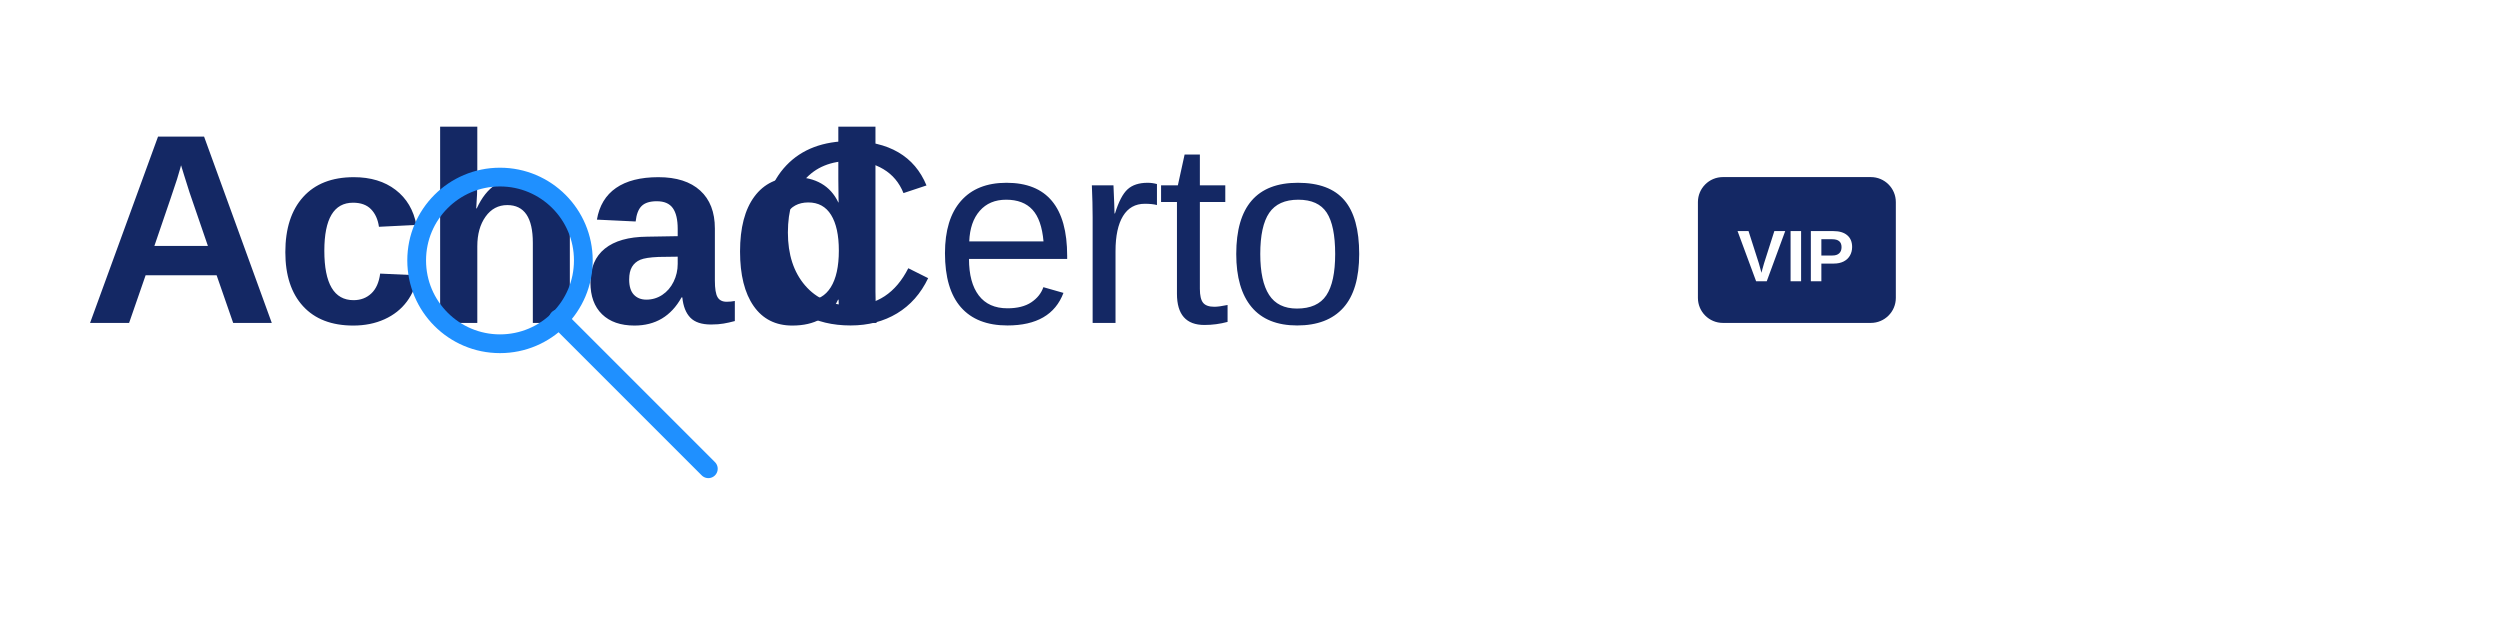
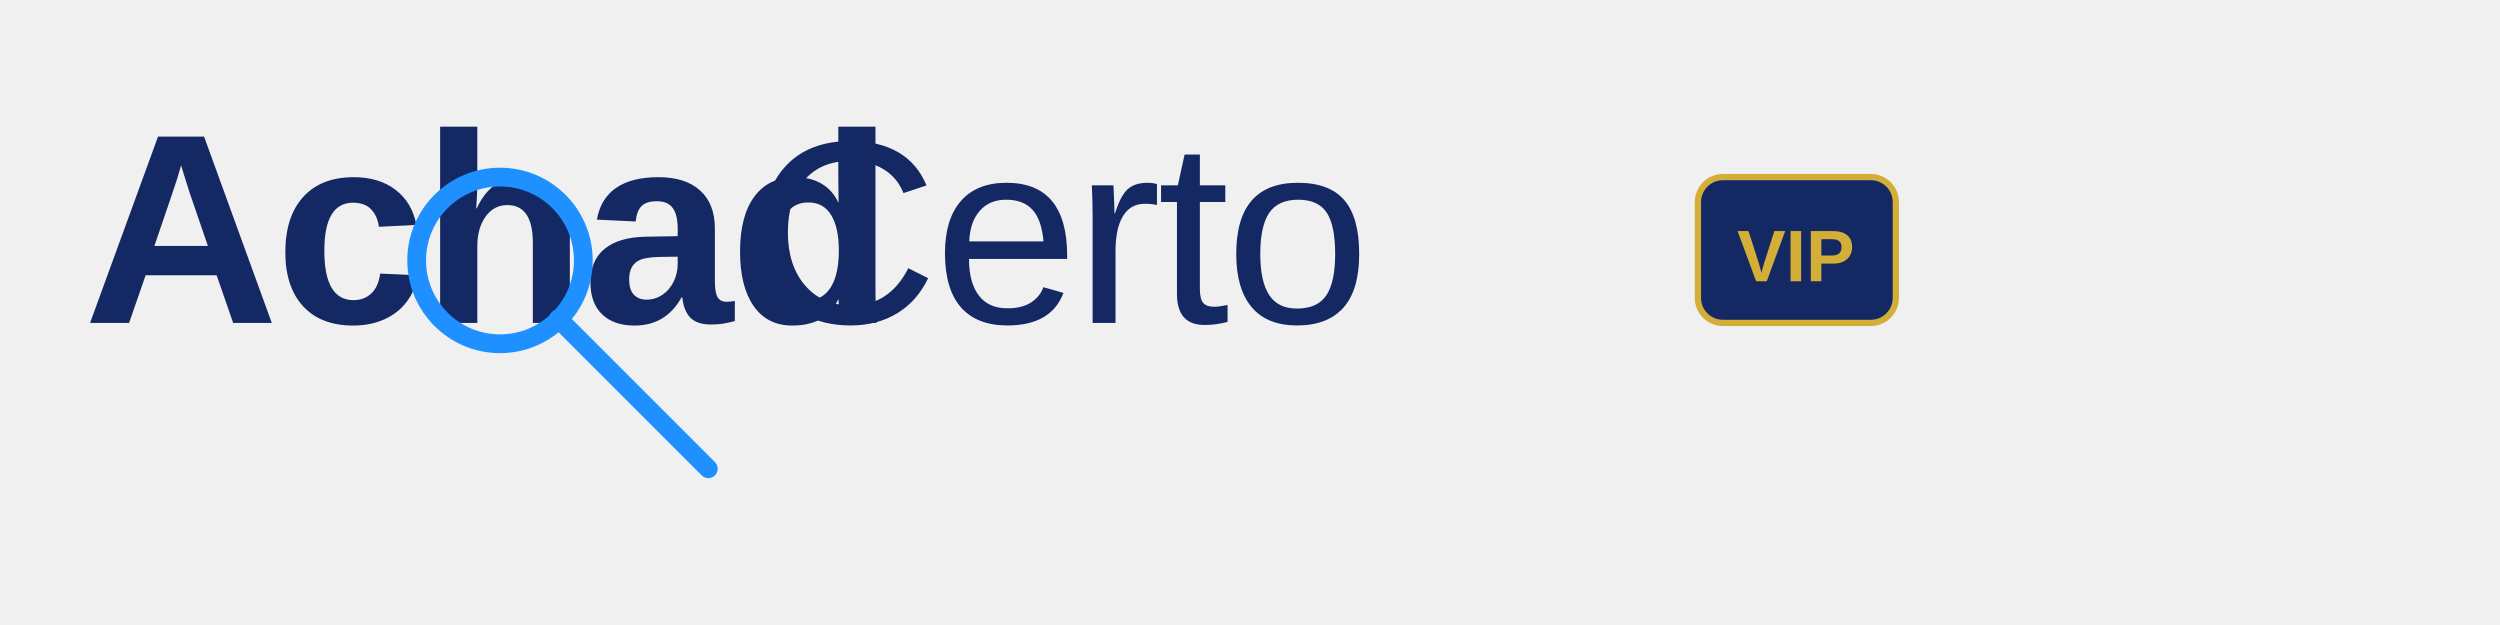
<svg xmlns="http://www.w3.org/2000/svg" viewBox="0 0 1200 300" width="1200" height="300">
-   <rect width="1200" height="300" fill="white" />
+   <rect width="1200" height="300" fill="white" opacity="0" />
  <text x="40" y="155" font-family="Arial, sans-serif" font-size="130" font-weight="bold" fill="#142864" letter-spacing="-2">
    Achad
  </text>
  <circle cx="240" cy="125" r="40" fill="none" stroke="#1F90FF" stroke-width="9" />
  <line x1="268" y1="153" x2="340" y2="225" stroke="#1F90FF" stroke-width="9" stroke-linecap="round" />
  <text x="360" y="155" font-family="Arial, sans-serif" font-size="125" font-weight="normal" fill="#142864" letter-spacing="-2">
    Certo
  </text>
-   <rect x="815" y="85" width="95" height="70" rx="12" ry="12" fill="#142864" />
-   <text x="862" y="135" font-family="Arial, sans-serif" font-size="35" font-weight="bold" fill="white" text-anchor="middle">
+   <rect x="815" y="85" width="95" height="70" rx="12" ry="12" fill="#142864" stroke="#D4AF37" stroke-width="3" />
+   <text x="862" y="135" font-family="Arial, sans-serif" font-size="35" font-weight="bold" fill="#D4AF37" text-anchor="middle">
    VIP
  </text>
</svg>
